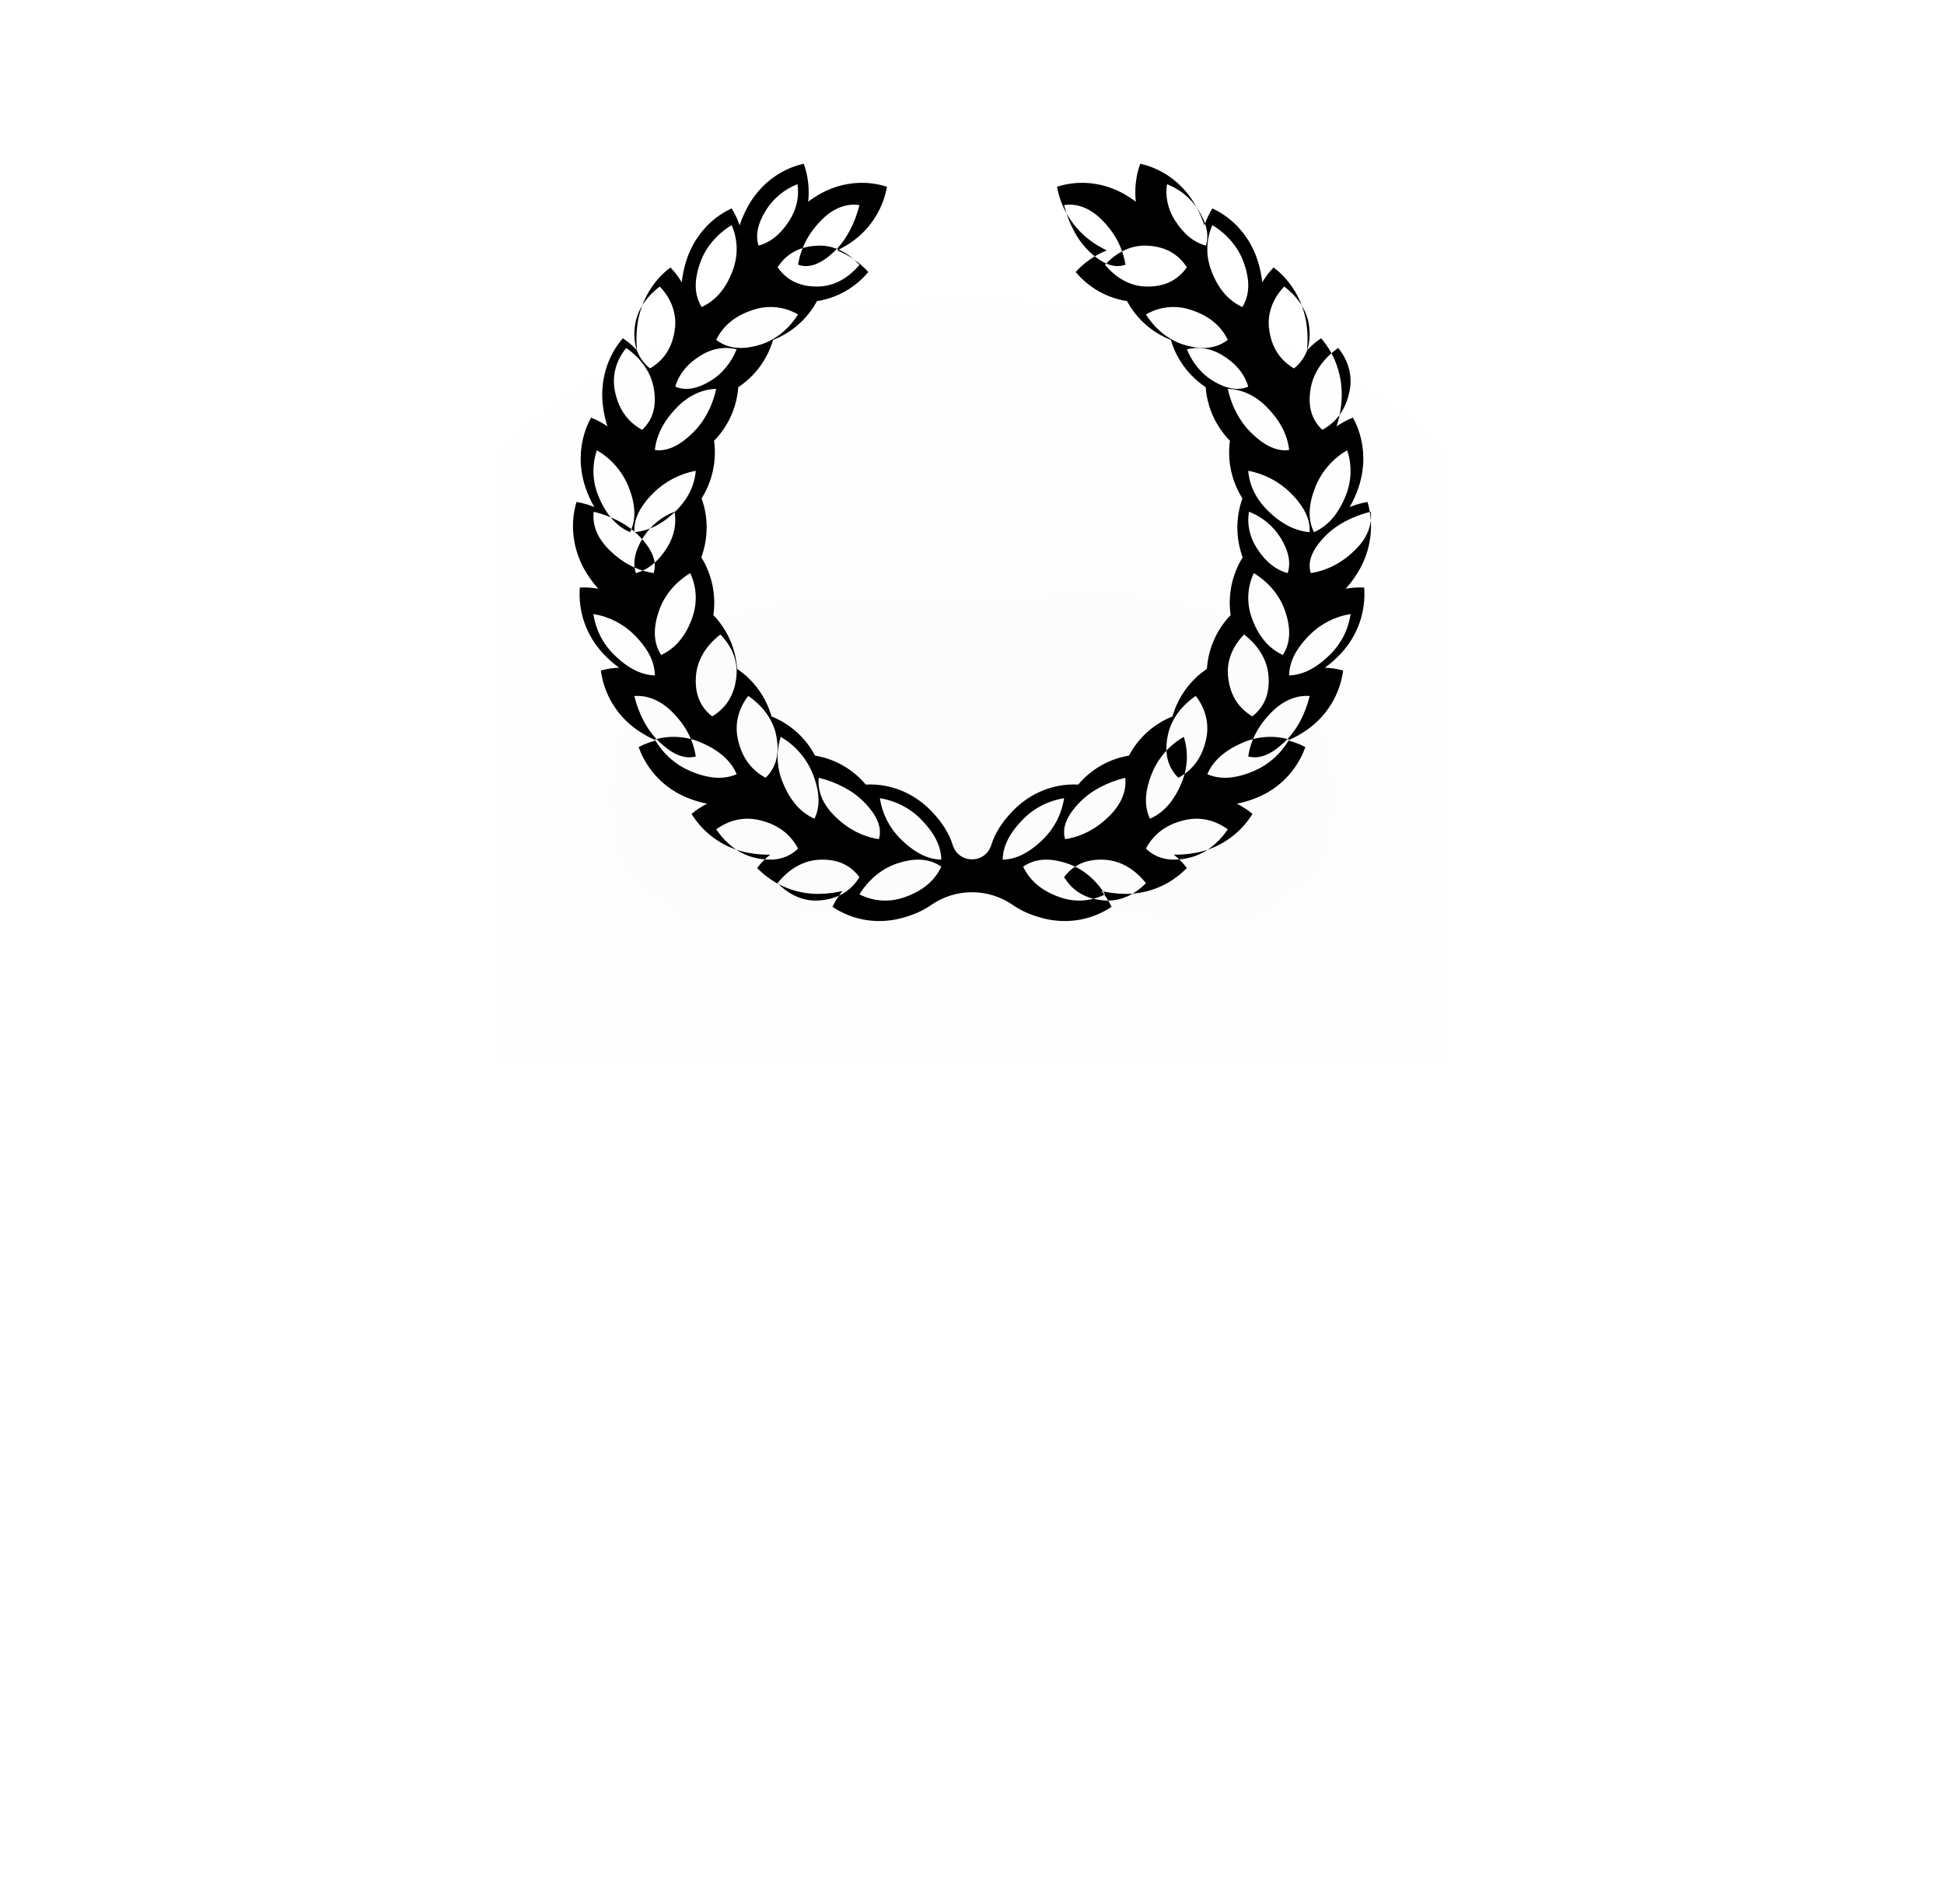
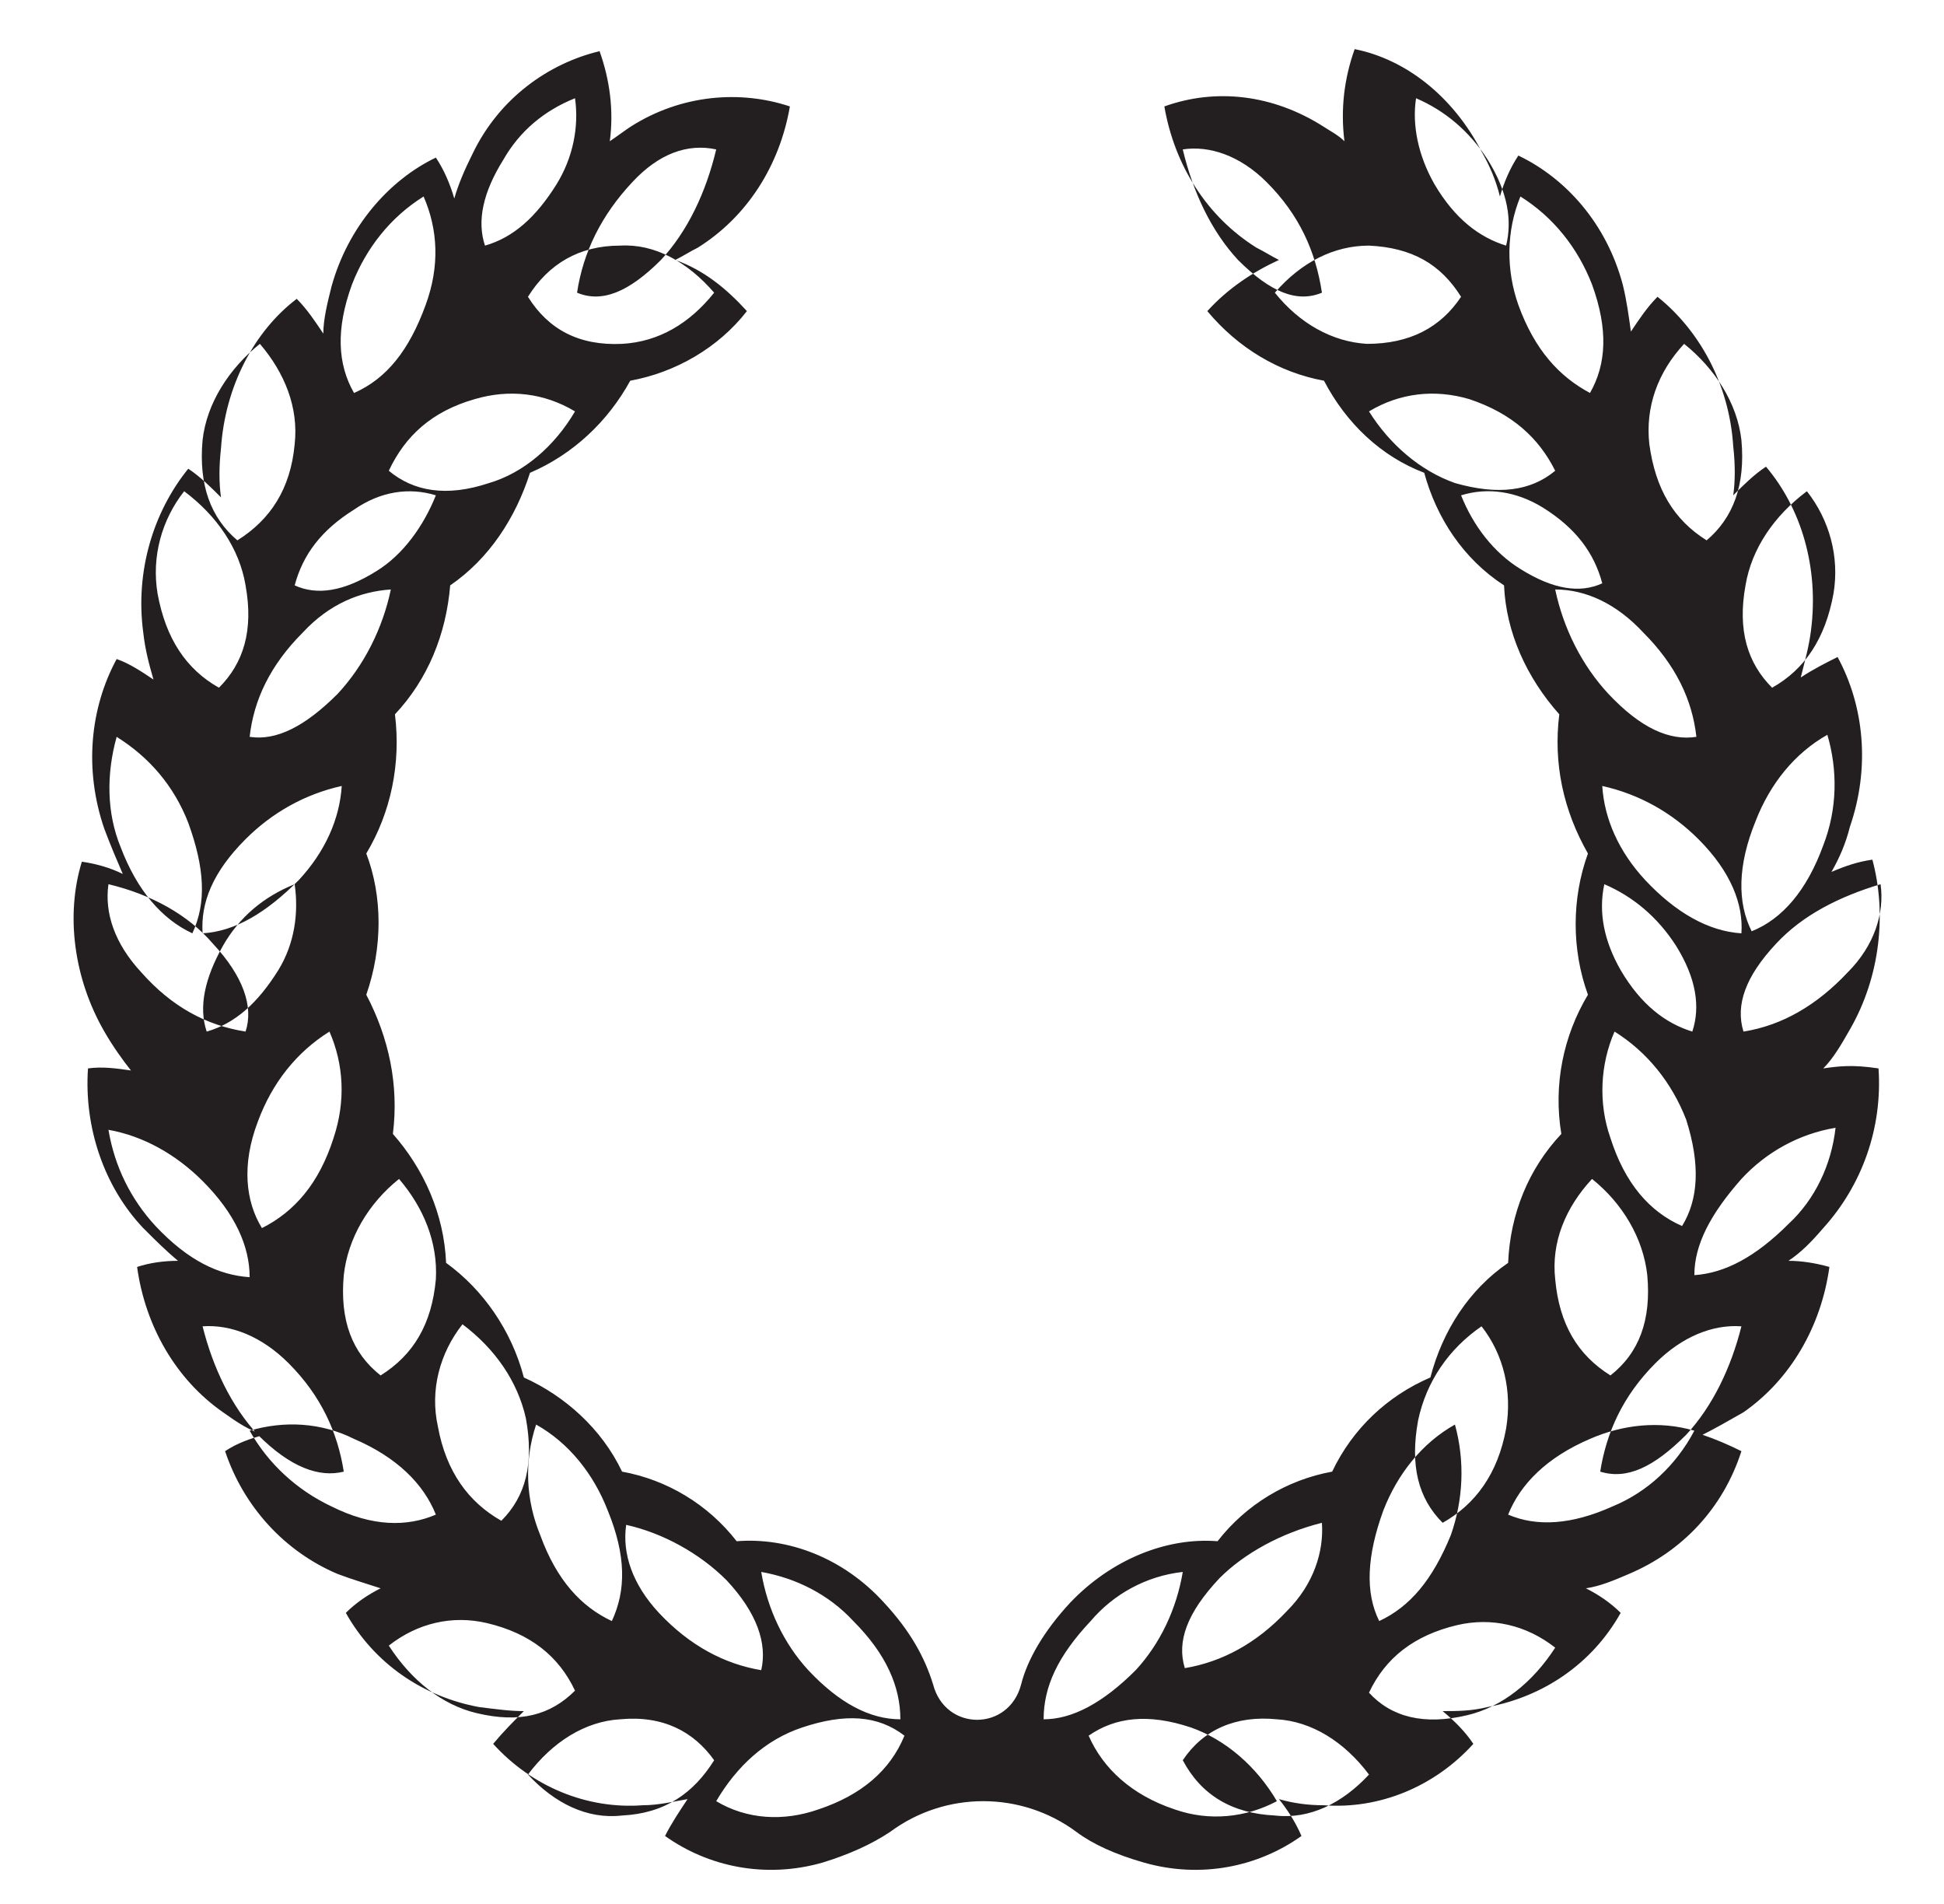
- <svg xmlns="http://www.w3.org/2000/svg" width="95" height="93">
-   <defs>
-     <filter x="-9.9%" y="-8.5%" width="119.9%" height="126.8%" filterUnits="objectBoundingBox" id="a">
-       <feOffset dy="20" in="SourceAlpha" result="shadowOffsetOuter1" />
-       <feGaussianBlur stdDeviation="15" in="shadowOffsetOuter1" result="shadowBlurOuter1" />
-       <feColorMatrix values="0 0 0 0 0 0 0 0 0 0 0 0 0 0 0 0 0 0 0.1 0" in="shadowBlurOuter1" result="shadowMatrixOuter1" />
-       <feMerge>
-         <feMergeNode in="shadowMatrixOuter1" />
-         <feMergeNode in="SourceGraphic" />
-       </feMerge>
-     </filter>
-   </defs>
-   <path d="M75.996 63.026A3.632 3.632 0 0 1 78 62a3.439 3.439 0 0 1-.995 1.973c-.682.681-1.346 1.005-2.005 1.027.001-.639.315-1.292.996-1.974zM74.827 68.2c-.682.671-1.284.902-1.827.758.117-.794.493-1.526 1.174-2.197.57-.56 1.214-.804 1.826-.756-.204.851-.604 1.635-1.173 2.195zM71 69.825c.272-.641.834-1.16 1.743-1.546a3.36 3.36 0 0 1 2.257-.15 3.655 3.655 0 0 1-1.741 1.546c-.91.385-1.65.419-2.259.15zm-3 3.633c.37-.703.984-1.177 1.893-1.39.758-.179 1.495.003 2.107.451-.477.703-1.132 1.212-1.89 1.39-.91.214-1.6.046-2.11-.45zm-4 1.398c.46-.615 1.123-.913 2.032-.847.759.055 1.443.478 1.968 1.138-.564.58-1.271.902-2.03.847-.91-.066-1.55-.46-1.97-1.138zm-2-.512c.553-.39 1.265-.459 2.174-.152.759.256 1.39.802 1.826 1.503a2.765 2.765 0 0 1-2.172.152c-.91-.307-1.5-.815-1.828-1.503zM64 71a3.52 3.52 0 0 1-1.008 1.985C62.31 73.667 61.65 73.987 61 74c.01-.647.328-1.305 1.01-1.987A3.55 3.55 0 0 1 64 71zm2.99-1c.065.604-.167 1.244-.724 1.813-.668.682-1.406 1.061-2.215 1.187-.162-.535.057-1.133.725-1.814.557-.57 1.348-.974 2.213-1.186zm2.86-2a3.246 3.246 0 0 1-.108 2.243c-.376.91-.895 1.476-1.546 1.757-.286-.6-.267-1.336.109-2.245A3.648 3.648 0 0 1 69.849 68zm.583-2c.47.604.673 1.336.513 2.095-.193.91-.656 1.527-1.36 1.905-.517-.503-.705-1.188-.512-2.097.16-.759.659-1.419 1.359-1.903zm3.55-1.044c.091.909-.187 1.576-.786 2.044-.686-.412-1.094-1.049-1.185-1.958-.076-.759.224-1.47.785-2.042.67.517 1.11 1.197 1.186 1.956zm-.108-13.096c.682.679 1.04 1.385 1.125 2.125-.575.083-1.195-.183-1.877-.861-.569-.567-.95-1.323-1.123-2.124.643.012 1.306.294 1.875.86zm-2.144-2.507c.682.414 1.09.93 1.269 1.537-.481.207-1.051.127-1.733-.287-.569-.346-1.004-.898-1.267-1.537.553-.142 1.162-.06 1.731.287zm-1.578-2.228c.909.282 1.507.783 1.847 1.478-.54.422-1.245.518-2.155.237-.758-.236-1.397-.773-1.845-1.477a2.67 2.67 0 0 1 2.153-.238zM66 44.941c.552-.608 1.253-.962 2.012-.94.909.027 1.556.394 1.988 1.058-.448.638-1.104.966-2.013.94-.76-.023-1.45-.418-1.987-1.058zm-2-2.92c.592-.094 1.225.118 1.794.67.682.661 1.068 1.408 1.206 2.24-.522.191-1.114-.01-1.796-.67-.569-.552-.98-1.353-1.204-2.24zm6.543.209c.433.682.547 1.264.39 1.77-.576-.155-1.082-.55-1.514-1.231-.361-.57-.481-1.192-.39-1.769a3.15 3.15 0 0 1 1.514 1.23zm2.228 2.574c.333.909.295 1.628-.061 2.196-.678-.313-1.192-.896-1.524-1.805A2.895 2.895 0 0 1 71.248 43c.694.422 1.246 1.045 1.523 1.804zm3.205 3.143c.109.91-.154 1.58-.74 2.053-.691-.406-1.11-1.04-1.22-1.95-.09-.758.194-1.473.741-2.05.677.512 1.128 1.189 1.219 1.947zM73 55a4.02 4.02 0 0 1 2.073 1.086c.68.681.968 1.314.922 1.914-.705-.06-1.393-.405-2.074-1.087-.568-.569-.873-1.246-.921-1.913zm.172 7.185a2.838 2.838 0 0 1 .1-2.185c.697.428 1.246 1.054 1.515 1.813.322.909.271 1.626-.1 2.187-.681-.319-1.193-.906-1.515-1.815zM73.036 57a3.17 3.17 0 0 1 1.52 1.238c.429.682.536 1.262.369 1.762-.583-.16-1.092-.558-1.52-1.24-.359-.569-.471-1.189-.369-1.76zm4.36-8c.486.599.706 1.327.559 2.086-.177.91-.633 1.53-1.335 1.914-.531-.497-.734-1.179-.558-2.088.147-.759.638-1.422 1.335-1.912zm.36 7.233c-.367.91-.887 1.48-1.543 1.767-.3-.593-.291-1.326.077-2.235A3.64 3.64 0 0 1 77.832 54c.238.69.232 1.474-.075 2.233zm.53 2.57c-.664.683-1.407 1.065-2.226 1.197-.177-.529.034-1.123.698-1.805.555-.57 1.35-.977 2.226-1.195.08.598-.142 1.235-.697 1.804zM55 71a3.55 3.55 0 0 1 1.99 1.013c.682.682 1 1.34 1.01 1.987-.65-.013-1.31-.333-1.992-1.015A3.521 3.521 0 0 1 55 71zm-1 4.695c.436-.701 1.067-1.247 1.826-1.503.909-.307 1.621-.239 2.174.152-.327.688-.919 1.196-1.828 1.503A2.77 2.77 0 0 1 54 75.695zm-4-.548c.525-.66 1.21-1.083 1.968-1.138.91-.066 1.572.232 2.032.847-.42.679-1.06 1.072-1.97 1.138-.759.055-1.466-.267-2.03-.847zm-3-2.628c.612-.448 1.349-.63 2.107-.451.91.213 1.523.687 1.893 1.39-.51.497-1.2.665-2.11.451-.758-.178-1.413-.687-1.89-1.39zm-3-4.39a3.36 3.36 0 0 1 2.257.15c.909.385 1.47.905 1.743 1.546-.608.269-1.35.235-2.259-.15A3.656 3.656 0 0 1 44 68.129zm-1-2.123c.612-.048 1.257.196 1.826.756.681.671 1.057 1.403 1.174 2.197-.543.144-1.145-.087-1.827-.758-.57-.56-.969-1.344-1.173-2.195zM41 62a3.632 3.632 0 0 1 2.004 1.026c.681.682.995 1.335.996 1.974-.659-.022-1.323-.346-2.005-1.027A3.438 3.438 0 0 1 41 62zm2.242-3.805c.664.682.875 1.276.698 1.805-.82-.132-1.562-.514-2.227-1.196-.555-.57-.777-1.206-.697-1.804.875.218 1.67.626 2.226 1.195zm-.532-2.43c.368.91.377 1.642.077 2.235-.656-.288-1.176-.858-1.544-1.767A3.168 3.168 0 0 1 41.168 54a3.64 3.64 0 0 1 1.542 1.765zm1.228-4.853c.176.91-.027 1.591-.558 2.088-.702-.383-1.158-1.005-1.335-1.914-.147-.759.073-1.487.558-2.086.697.49 1.188 1.153 1.335 1.912zM44.243 46c.547.577.831 1.292.74 2.05-.109.91-.528 1.544-1.219 1.95-.586-.474-.849-1.144-.74-2.053.09-.758.542-1.435 1.219-1.947zM48 49.066c-.263.639-.698 1.19-1.267 1.537-.682.414-1.252.494-1.733.287.179-.608.587-1.123 1.269-1.537.569-.346 1.178-.429 1.731-.287zM47.752 43c.296.666.34 1.436.062 2.195-.332.909-.846 1.492-1.524 1.805-.356-.568-.394-1.287-.061-2.196.277-.76.829-1.382 1.523-1.804zM51 47.363c-.448.704-1.087 1.241-1.846 1.477-.909.281-1.614.185-2.154-.237.34-.695.938-1.196 1.847-1.478a2.67 2.67 0 0 1 2.153.238zM50.97 41c.092.577-.028 1.2-.389 1.769-.432.681-.938 1.076-1.514 1.231-.157-.506-.043-1.088.39-1.77A3.15 3.15 0 0 1 50.97 41zM54 42.022c-.224.886-.635 1.687-1.204 2.238-.682.662-1.274.862-1.796.67.138-.83.524-1.578 1.206-2.24.569-.551 1.202-.763 1.794-.668zm-1.986 3.976c-.91.027-1.566-.301-2.014-.94.432-.663 1.08-1.03 1.989-1.057.758-.022 1.459.332 2.011.94-.537.64-1.228 1.035-1.986 1.057zM44 53.985c.085-.74.443-1.446 1.125-2.125.569-.566 1.232-.848 1.875-.86-.173.8-.554 1.557-1.123 2.124-.682.678-1.302.944-1.877.861zM45.729 60c.311.66.368 1.426.1 2.185-.323.91-.835 1.496-1.517 1.815-.37-.561-.42-1.278-.099-2.187.269-.759.818-1.385 1.516-1.813zm-1.802-3.914A4.02 4.02 0 0 1 46 55c-.048.667-.353 1.344-.921 1.913-.68.682-1.37 1.027-2.074 1.087-.046-.6.241-1.233.922-1.914zm1.037.914c.102.571-.01 1.191-.368 1.76-.43.682-.938 1.08-1.52 1.24-.168-.5-.061-1.08.368-1.762A3.17 3.17 0 0 1 44.964 57zm3.024 8.042c-.09.91-.499 1.546-1.186 1.958-.598-.468-.876-1.135-.785-2.044.076-.759.515-1.439 1.186-1.956.561.571.861 1.283.785 2.042zm1.938 2.861c.193.91.005 1.594-.512 2.097-.703-.378-1.167-.996-1.36-1.905-.16-.759.043-1.49.513-2.095.7.484 1.199 1.144 1.36 1.903zm1.77 1.852c.375.91.394 1.646.108 2.245-.65-.281-1.17-.848-1.546-1.757A3.246 3.246 0 0 1 50.151 68a3.648 3.648 0 0 1 1.544 1.755zm2.528 1.43c.668.682.887 1.28.725 1.815-.81-.126-1.547-.505-2.215-1.187-.557-.57-.789-1.209-.723-1.813.865.212 1.656.617 2.213 1.186zm23.537-10.422c.202-.22.4-.48.59-.79.671-1.09.807-2.356.476-3.448a3.91 3.91 0 0 0-.872.25 5.27 5.27 0 0 0 .413-.899c.429-1.209.298-2.475-.253-3.473-.28.11-.548.255-.8.43a5.23 5.23 0 0 0 .216-.966c.168-1.273-.223-2.483-.97-3.34a3.99 3.99 0 0 0-.692.59c.033-.3.04-.627.011-.99-.1-1.28-.735-2.38-1.643-3.06-.21.218-.396.462-.554.726-.03-.3-.092-.622-.195-.97-.365-1.23-1.214-2.17-2.242-2.64-.16.256-.291.535-.392.827a5.236 5.236 0 0 0-.392-.907c-.613-1.125-1.638-1.863-2.741-2.103a4.135 4.135 0 0 0-.215 1.855 5.431 5.431 0 0 0-.44-.298c-1.085-.664-2.337-.783-3.411-.432a4.205 4.205 0 0 0 1.967 2.856c.159.097.314.18.465.254-.592.236-1.113.6-1.52 1.057a4.1 4.1 0 0 0 2.511 1.42 4.133 4.133 0 0 0 2.143 1.896c.259.91.85 1.741 1.7 2.309.065.944.47 1.884 1.183 2.62a4.211 4.211 0 0 0 .611 2.814 4.216 4.216 0 0 0 .012 2.88 4.21 4.21 0 0 0-.588 2.82 4.192 4.192 0 0 0-1.16 2.63 4.163 4.163 0 0 0-1.682 2.323 4.133 4.133 0 0 0-2.127 1.913 4.103 4.103 0 0 0-2.478 1.416c-1.115-.066-2.287.357-3.172 1.258-.573.583-.907 1.148-1.073 1.68-.279.952-1.615.953-1.894 0-.166-.532-.5-1.097-1.073-1.68-.885-.901-2.057-1.324-3.172-1.258a4.103 4.103 0 0 0-2.478-1.416 4.133 4.133 0 0 0-2.127-1.913 4.163 4.163 0 0 0-1.682-2.323 4.192 4.192 0 0 0-1.16-2.63 4.211 4.211 0 0 0-.588-2.82c.35-.968.338-1.993.012-2.88a4.211 4.211 0 0 0 .61-2.814 4.191 4.191 0 0 0 1.183-2.62 4.164 4.164 0 0 0 1.7-2.31 4.131 4.131 0 0 0 2.144-1.894 4.1 4.1 0 0 0 2.511-1.421 4.036 4.036 0 0 0-1.52-1.057 5.6 5.6 0 0 0 .465-.254 4.205 4.205 0 0 0 1.967-2.856c-1.074-.351-2.326-.232-3.412.432a5.624 5.624 0 0 0-.439.298A4.137 4.137 0 0 0 51.279 40c-1.103.24-2.128.978-2.74 2.103-.174.319-.302.62-.393.907-.1-.292-.231-.57-.392-.828-1.028.47-1.877 1.41-2.242 2.64-.103.35-.165.671-.195.971a3.995 3.995 0 0 0-.554-.725c-.908.679-1.542 1.778-1.643 3.059-.028.363-.022.69.011.99a3.969 3.969 0 0 0-.693-.59c-.746.857-1.137 2.067-.97 3.34.048.361.123.68.217.966a3.933 3.933 0 0 0-.8-.43c-.55.998-.682 2.264-.253 3.473.122.343.261.64.413.898a3.91 3.91 0 0 0-.872-.25c-.33 1.093-.195 2.36.475 3.45.19.309.389.568.59.79a3.903 3.903 0 0 0-.903-.059 4.237 4.237 0 0 0 1.182 3.27c.25.262.497.474.741.647a3.9 3.9 0 0 0-.896.136 4.212 4.212 0 0 0 1.835 2.945c.3.202.585.356.86.473a3.93 3.93 0 0 0-.848.324 4.182 4.182 0 0 0 2.407 2.487c.334.134.646.224.938.28a3.95 3.95 0 0 0-.76.498 4.15 4.15 0 0 0 2.87 1.918c.354.06.677.08.975.073a3.97 3.97 0 0 0-.64.649 4.124 4.124 0 0 0 3.204 1.262c.36-.017.68-.065.969-.136a4.01 4.01 0 0 0-.491.77c.934.641 2.17.881 3.395.551.59-.159 1.06-.378 1.429-.637a3.504 3.504 0 0 1 3.99 0c.37.259.838.478 1.429.637 1.226.33 2.46.09 3.395-.55a4.003 4.003 0 0 0-.49-.771c.288.07.609.119.968.136a4.124 4.124 0 0 0 3.204-1.262 3.97 3.97 0 0 0-.64-.65c.298.008.62-.013.976-.072a4.15 4.15 0 0 0 2.87-1.918 3.945 3.945 0 0 0-.761-.498c.292-.056.604-.146.938-.28a4.182 4.182 0 0 0 2.407-2.487 3.93 3.93 0 0 0-.848-.324c.274-.117.56-.271.86-.473a4.212 4.212 0 0 0 1.835-2.945 3.9 3.9 0 0 0-.896-.136c.244-.173.491-.385.741-.647a4.237 4.237 0 0 0 1.182-3.27c-.3-.016-.603.004-.904.058z" filter="url(#a)" transform="translate(-12 -32)" fill-rule="evenodd" />
+ <svg xmlns="http://www.w3.org/2000/svg" viewBox="0 0 95 93">
+   <path d="M85.1 57.6c1.2-1.3 2.8-2.2 4.6-2.5-.2 1.8-1 3.5-2.3 4.7-1.6 1.6-3.1 2.4-4.6 2.5 0-1.5.8-3 2.3-4.7zm-2.7 12.5c-1.6 1.6-2.9 2.2-4.2 1.8.3-1.9 1.1-3.7 2.7-5.3 1.3-1.3 2.8-1.9 4.2-1.8-.5 2-1.4 3.9-2.7 5.3zM73.7 74c.6-1.5 1.9-2.8 4-3.7 1.6-.7 3.4-.9 5.1-.4-.9 1.7-2.3 3-4 3.7-2 .9-3.7 1-5.1.4zm-6.8 8.7c.8-1.7 2.2-2.8 4.3-3.3 1.7-.4 3.4 0 4.8 1.1-1.1 1.7-2.6 2.9-4.3 3.3-2.1.5-3.7.1-4.8-1.1zM57.8 86c1-1.5 2.6-2.2 4.6-2 1.7.1 3.3 1.1 4.5 2.7-1.3 1.4-2.9 2.2-4.6 2-2.1-.1-3.6-1-4.5-2.7zm-4.6-1.2c1.3-.9 2.9-1.1 5-.4 1.7.6 3.2 1.9 4.2 3.6-1.5.8-3.3 1-5 .4-2.1-.7-3.5-2-4.2-3.6zm4.6-8c-.3 1.8-1.1 3.5-2.3 4.8-1.6 1.6-3.1 2.4-4.5 2.4 0-1.6.7-3.1 2.3-4.8 1.1-1.3 2.7-2.2 4.5-2.4zm6.8-2.4c.1 1.4-.4 3-1.7 4.3-1.5 1.6-3.2 2.5-5 2.8-.4-1.3.1-2.7 1.7-4.4 1.2-1.2 3-2.2 5-2.7zm6.5-4.8c.5 1.8.4 3.7-.2 5.4-.9 2.2-2 3.5-3.5 4.2-.7-1.4-.6-3.2.2-5.4.7-1.8 1.9-3.3 3.5-4.2zm1.3-4.8c1.1 1.4 1.5 3.2 1.2 5-.4 2.2-1.5 3.7-3.1 4.6-1.2-1.2-1.6-2.8-1.2-5 .4-1.9 1.5-3.5 3.1-4.6zm8.1-2.5c.2 2.2-.4 3.8-1.8 4.9-1.6-1-2.5-2.5-2.7-4.7-.2-1.8.5-3.5 1.8-4.9 1.5 1.2 2.5 2.9 2.7 4.7zm-.2-31.4c1.6 1.6 2.4 3.3 2.6 5.1-1.3.2-2.7-.4-4.3-2.1-1.3-1.4-2.2-3.2-2.6-5.1 1.5 0 3 .7 4.3 2.1zm-4.9-6.1c1.6 1 2.5 2.2 2.9 3.7-1.1.5-2.4.3-4-.7-1.3-.8-2.3-2.1-2.9-3.6 1.3-.4 2.7-.2 4 .6zm-3.6-5.3c2.1.7 3.4 1.9 4.2 3.5-1.2 1-2.8 1.2-4.9.6-1.7-.6-3.2-1.9-4.2-3.5 1.5-.9 3.2-1.1 4.9-.6zm-9.5-5.2c1.3-1.5 2.9-2.3 4.6-2.3 2.1.1 3.5.9 4.5 2.5-1 1.5-2.5 2.3-4.6 2.3-1.7-.1-3.3-1-4.5-2.5zm-4.5-7c1.3-.2 2.8.3 4.1 1.6 1.6 1.6 2.4 3.4 2.7 5.4-1.2.5-2.5 0-4.1-1.6-1.3-1.4-2.2-3.3-2.7-5.4zm14.9.5c1 1.6 1.2 3 .9 4.2-1.3-.4-2.5-1.3-3.5-3-.8-1.4-1.1-2.9-.9-4.2 1.4.6 2.6 1.6 3.5 3zm5.1 6.1c.8 2.2.7 3.9-.1 5.3-1.5-.8-2.7-2.1-3.5-4.3-.6-1.7-.6-3.6.1-5.3 1.6 1 2.8 2.5 3.5 4.3zm7.3 7.6c.2 2.2-.4 3.8-1.7 4.9-1.6-1-2.5-2.5-2.8-4.7-.2-1.8.4-3.5 1.7-4.9 1.5 1.2 2.6 2.9 2.8 4.7zm-6.8 16.9c1.8.4 3.4 1.3 4.7 2.6 1.6 1.6 2.2 3.2 2.1 4.6-1.6-.1-3.2-1-4.7-2.6-1.3-1.4-2-3-2.1-4.6zm.4 17.2c-.6-1.7-.5-3.6.2-5.2 1.6 1 2.8 2.5 3.5 4.3.7 2.2.6 3.9-.2 5.2-1.6-.7-2.8-2.1-3.5-4.3zm-.3-12.4c1.4.6 2.6 1.6 3.5 3 1 1.6 1.2 3 .8 4.2-1.3-.4-2.5-1.3-3.5-3-.8-1.4-1.1-2.8-.8-4.2zM88.3 24c1.1 1.4 1.6 3.2 1.3 5-.4 2.2-1.4 3.7-3 4.6-1.2-1.2-1.7-2.8-1.3-5 .3-1.8 1.4-3.4 3-4.6zm.8 17.3c-.8 2.2-2 3.6-3.5 4.2-.7-1.4-.7-3.2.2-5.4.7-1.8 1.9-3.3 3.5-4.2.5 1.7.5 3.6-.2 5.4zm1.2 6.2c-1.5 1.6-3.2 2.6-5.1 2.9-.4-1.3.1-2.7 1.6-4.3 1.3-1.4 3.1-2.3 5.1-2.9.2 1.4-.3 3-1.6 4.3zM37.2 76.8c1.7.3 3.3 1.1 4.5 2.4 1.6 1.6 2.3 3.2 2.3 4.8-1.5 0-3-.8-4.5-2.4-1.2-1.3-2-3-2.3-4.8zM35 88c1-1.7 2.4-3 4.2-3.6 2.1-.7 3.7-.6 5 .4-.7 1.7-2.1 2.9-4.2 3.6-1.7.6-3.5.5-5-.4zm-9.2-1.3c1.2-1.6 2.8-2.6 4.5-2.7 2.1-.2 3.6.6 4.6 2-1 1.6-2.4 2.6-4.5 2.7-1.7.2-3.3-.6-4.6-2zM19 80.4c1.4-1.1 3.1-1.5 4.8-1.1 2.1.5 3.5 1.6 4.3 3.3-1.2 1.2-2.7 1.6-4.8 1.1-1.7-.4-3.2-1.6-4.3-3.3zm-6.8-10.5c1.7-.5 3.5-.4 5.1.4 2.1.9 3.4 2.2 4 3.7-1.4.6-3.1.6-5.1-.4-1.7-.8-3.1-2.1-4-3.7zm-2.3-5.1c1.4-.1 2.9.5 4.2 1.8 1.6 1.6 2.4 3.4 2.7 5.3-1.2.3-2.6-.2-4.2-1.8-1.3-1.4-2.2-3.3-2.7-5.3zm-4.6-9.6c1.7.3 3.3 1.2 4.6 2.5 1.6 1.6 2.3 3.2 2.3 4.7-1.5-.1-3-.8-4.6-2.5-1.2-1.3-2-2.9-2.3-4.7zm5.1-9.1c1.5 1.6 2 3.1 1.6 4.3-1.9-.3-3.6-1.2-5.1-2.9-1.3-1.4-1.8-2.9-1.6-4.3 2.1.5 3.9 1.5 5.1 2.9zm-1.2-5.9c.8 2.2.9 3.9.2 5.4-1.5-.7-2.7-2.1-3.5-4.2-.7-1.7-.7-3.6-.2-5.4 1.6 1 2.8 2.4 3.5 4.2zM12 28.6c.4 2.2-.1 3.8-1.3 5-1.6-.9-2.6-2.4-3-4.6-.3-1.8.2-3.6 1.3-5 1.6 1.2 2.7 2.8 3 4.6zm.7-11.8c1.2 1.4 1.9 3.1 1.7 4.9-.2 2.2-1.2 3.7-2.8 4.7-1.3-1.1-1.9-2.7-1.7-4.9.2-1.8 1.3-3.5 2.8-4.7zm8.6 7.4c-.6 1.5-1.6 2.9-2.9 3.7-1.6 1-2.9 1.2-4 .7.4-1.5 1.3-2.7 2.9-3.7 1.3-.9 2.7-1.1 4-.7zm-.6-14.6c.7 1.6.8 3.4.1 5.3-.8 2.2-1.9 3.6-3.5 4.3-.8-1.4-.9-3.1-.1-5.3.7-1.8 1.9-3.3 3.5-4.3zm7.4 10.5c-1 1.7-2.5 3-4.2 3.5-2.1.7-3.7.4-4.9-.6.8-1.7 2.1-2.9 4.2-3.5 1.7-.5 3.4-.3 4.9.6zm0-15.3c.2 1.4-.1 2.9-.9 4.2-1 1.6-2.1 2.6-3.5 3-.4-1.2-.1-2.6.9-4.2.8-1.4 2-2.4 3.5-3zM35 7.3c-.5 2.1-1.4 4-2.7 5.4-1.6 1.6-2.9 2.1-4.1 1.6.3-2 1.2-3.8 2.7-5.4C32.2 7.5 33.6 7 35 7.3zm-4.6 9.5c-2.1.1-3.6-.7-4.6-2.3 1-1.6 2.5-2.5 4.5-2.5 1.7-.1 3.3.8 4.6 2.3-1.2 1.5-2.7 2.4-4.5 2.5zM12.2 36c.2-1.8 1-3.5 2.6-5.1 1.3-1.4 2.8-2 4.3-2.1-.4 1.9-1.3 3.7-2.6 5.1-1.6 1.6-3 2.3-4.3 2.1zm3.9 14.4c.7 1.6.8 3.4.2 5.2-.7 2.2-1.9 3.6-3.5 4.4-.8-1.3-1-3.1-.2-5.2.7-1.9 1.9-3.4 3.5-4.4zM12 41c1.3-1.3 2.9-2.2 4.7-2.6-.1 1.6-.8 3.2-2.1 4.6-1.6 1.6-3.1 2.5-4.7 2.6-.1-1.5.5-3 2.1-4.6zm2.4 2.2c.2 1.4 0 2.9-.8 4.2-1 1.6-2.1 2.6-3.5 3-.4-1.2-.1-2.6.8-4.2.8-1.4 2-2.4 3.5-3zm6.9 19.3c-.2 2.2-1.1 3.7-2.7 4.7-1.4-1.1-2-2.7-1.8-4.9.2-1.8 1.2-3.5 2.7-4.7 1.2 1.4 1.9 3.1 1.8 4.9zm4.4 6.8c.4 2.2 0 3.8-1.2 5-1.6-.9-2.7-2.4-3.1-4.6-.4-1.8.1-3.6 1.2-5 1.6 1.2 2.7 2.8 3.1 4.6zm4 4.5c.9 2.2.9 3.9.2 5.4-1.5-.7-2.7-2-3.5-4.2-.7-1.7-.8-3.6-.2-5.4 1.6.9 2.8 2.4 3.5 4.2zm5.8 3.4c1.5 1.6 2 3.1 1.7 4.4-1.8-.3-3.5-1.2-5-2.8-1.3-1.4-1.8-2.9-1.6-4.3 1.8.4 3.6 1.4 4.9 2.7zm53.6-25c.5-.5.9-1.2 1.3-1.9 1.5-2.6 1.8-5.7 1.1-8.3-.7.1-1.3.3-2 .6.4-.7.7-1.4.9-2.2 1-2.9.7-5.9-.6-8.3-.6.3-1.2.6-1.8 1 .2-.8.4-1.5.5-2.3.4-3.1-.5-6-2.2-8-.6.4-1.1.9-1.6 1.4.1-.7.1-1.5 0-2.4-.2-3.1-1.7-5.7-3.7-7.3-.5.5-.9 1.1-1.3 1.7-.1-.7-.2-1.5-.4-2.3-.8-3-2.8-5.2-5.1-6.3-.4.6-.7 1.3-.9 2-.2-.8-.5-1.5-.9-2.2-1.4-2.7-3.7-4.5-6.2-5-.5 1.4-.7 2.9-.5 4.5-.3-.3-.7-.5-1-.7-2.5-1.6-5.3-1.9-7.8-1 .5 2.9 2.1 5.4 4.5 6.9.4.2.7.4 1.1.6-1.3.6-2.5 1.4-3.5 2.5 1.5 1.8 3.5 3 5.7 3.4 1.1 2.1 2.8 3.7 4.9 4.5.6 2.2 1.9 4.2 3.9 5.5.1 2.3 1.1 4.5 2.7 6.3-.3 2.4.2 4.7 1.4 6.8-.8 2.2-.8 4.7 0 6.9-1.2 2-1.7 4.4-1.3 6.8-1.6 1.7-2.5 3.9-2.6 6.3-1.9 1.3-3.2 3.3-3.8 5.6-2.1.9-3.8 2.5-4.8 4.6-2.2.4-4.2 1.6-5.6 3.4-2.5-.2-5.2.9-7.2 3-1.3 1.4-2.1 2.8-2.4 4-.6 2.3-3.7 2.3-4.3 0-.4-1.3-1.1-2.6-2.4-4-2-2.2-4.7-3.2-7.2-3-1.4-1.8-3.4-3-5.6-3.4-1-2.1-2.8-3.7-4.8-4.6-.6-2.3-2-4.3-3.8-5.6-.1-2.4-1.1-4.6-2.6-6.3.3-2.4-.2-4.7-1.3-6.8.8-2.3.8-4.8 0-6.9 1.2-2 1.7-4.4 1.4-6.8 1.6-1.7 2.5-3.9 2.7-6.3 1.9-1.3 3.2-3.3 3.9-5.5 2.1-.9 3.8-2.5 4.9-4.5 2.2-.4 4.3-1.6 5.7-3.4-1-1.1-2.1-2-3.5-2.5.4-.2.7-.4 1.1-.6 2.4-1.5 4-4 4.5-6.9-2.4-.8-5.3-.6-7.8 1-.3.2-.7.5-1 .7.2-1.5 0-3-.5-4.4-2.5.6-4.9 2.3-6.2 5-.4.8-.7 1.5-.9 2.2-.2-.7-.5-1.4-.9-2C19 8.8 17 11.1 16.2 14c-.2.8-.4 1.6-.4 2.3-.4-.6-.8-1.2-1.3-1.7-2.1 1.6-3.5 4.3-3.7 7.3-.1.9-.1 1.7 0 2.4-.5-.5-1-1-1.6-1.4-1.7 2.1-2.6 5-2.2 8 .1.9.3 1.6.5 2.3-.6-.4-1.2-.8-1.8-1-1.3 2.4-1.6 5.4-.6 8.3.3.8.6 1.5.9 2.2-.6-.3-1.3-.5-2-.6-.8 2.6-.4 5.7 1.1 8.3.4.7.9 1.4 1.3 1.9-.7-.1-1.4-.2-2.1-.1-.2 2.9.8 5.8 2.7 7.8.6.6 1.1 1.1 1.7 1.6-.7 0-1.4.1-2 .3.4 2.9 1.9 5.5 4.2 7.1.7.5 1.3.9 2 1.1-.7.2-1.3.4-1.9.8.9 2.7 2.9 4.9 5.5 6 .8.3 1.5.5 2.1.7-.6.3-1.2.7-1.7 1.2 1.4 2.5 3.8 4.1 6.5 4.6.8.1 1.5.2 2.2.2-.5.5-1 1-1.5 1.6 1.9 2.1 4.6 3.2 7.3 3 .8 0 1.6-.2 2.2-.3-.4.6-.8 1.2-1.1 1.8 2.1 1.5 4.9 2.1 7.7 1.3 1.3-.4 2.4-.9 3.3-1.5 2.7-2 6.4-2 9.1 0 .8.6 1.9 1.1 3.3 1.5 2.8.8 5.6.2 7.7-1.3-.3-.7-.7-1.3-1.1-1.8.7.2 1.4.3 2.2.3 2.7.2 5.4-.9 7.3-3-.4-.6-.9-1.1-1.5-1.6.7 0 1.4 0 2.2-.2 2.7-.5 5.1-2.1 6.5-4.6-.5-.5-1.1-.9-1.7-1.2.7-.1 1.4-.4 2.1-.7 2.6-1.1 4.6-3.2 5.5-6-.6-.3-1.3-.6-1.9-.8.6-.3 1.3-.7 2-1.1 2.3-1.6 3.8-4.2 4.2-7.1-.7-.2-1.4-.3-2-.3.6-.4 1.1-.9 1.7-1.6 1.9-2.1 2.9-4.9 2.7-7.8-1.3-.2-2-.1-2.7 0z" fill="#231f20" />
</svg>
